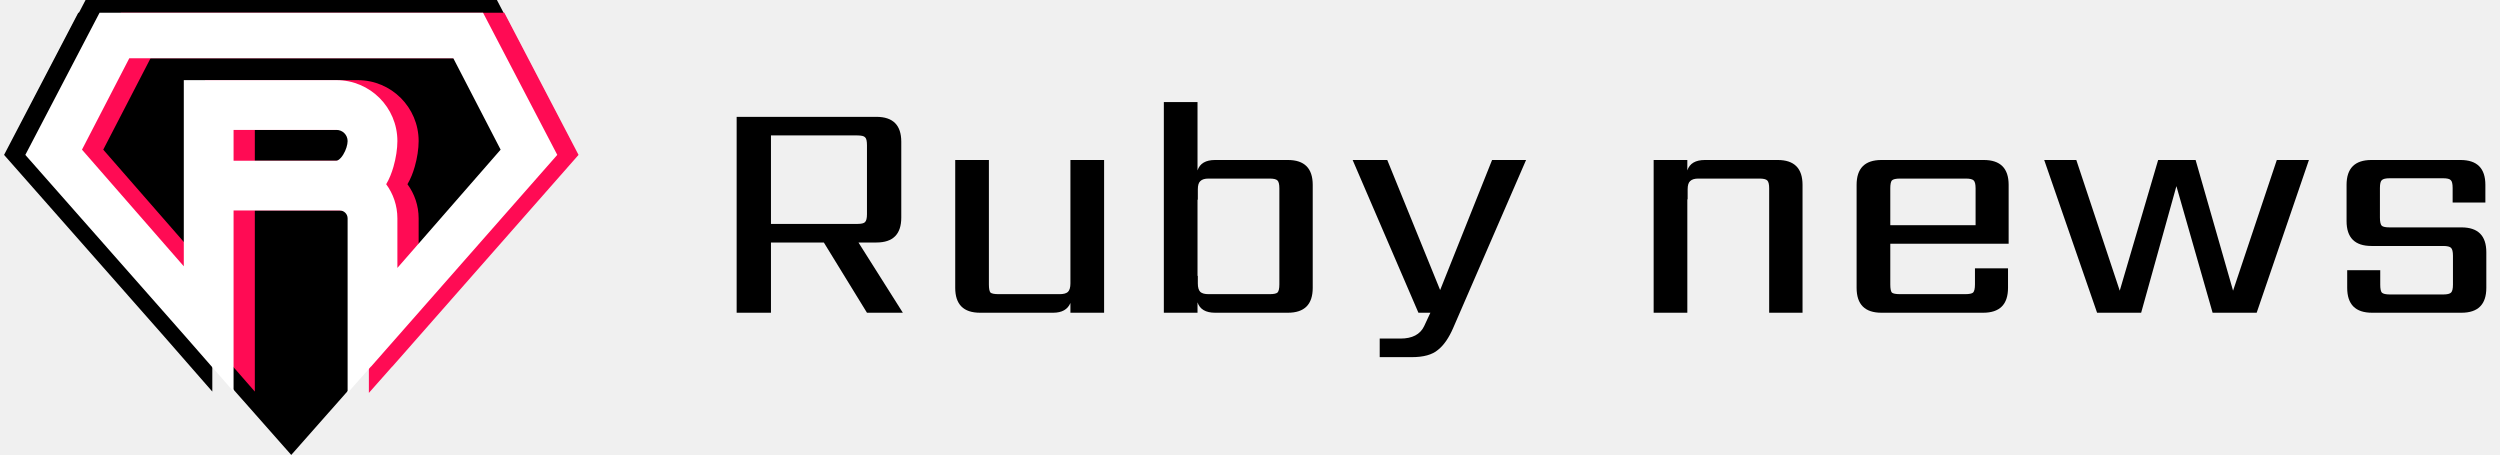
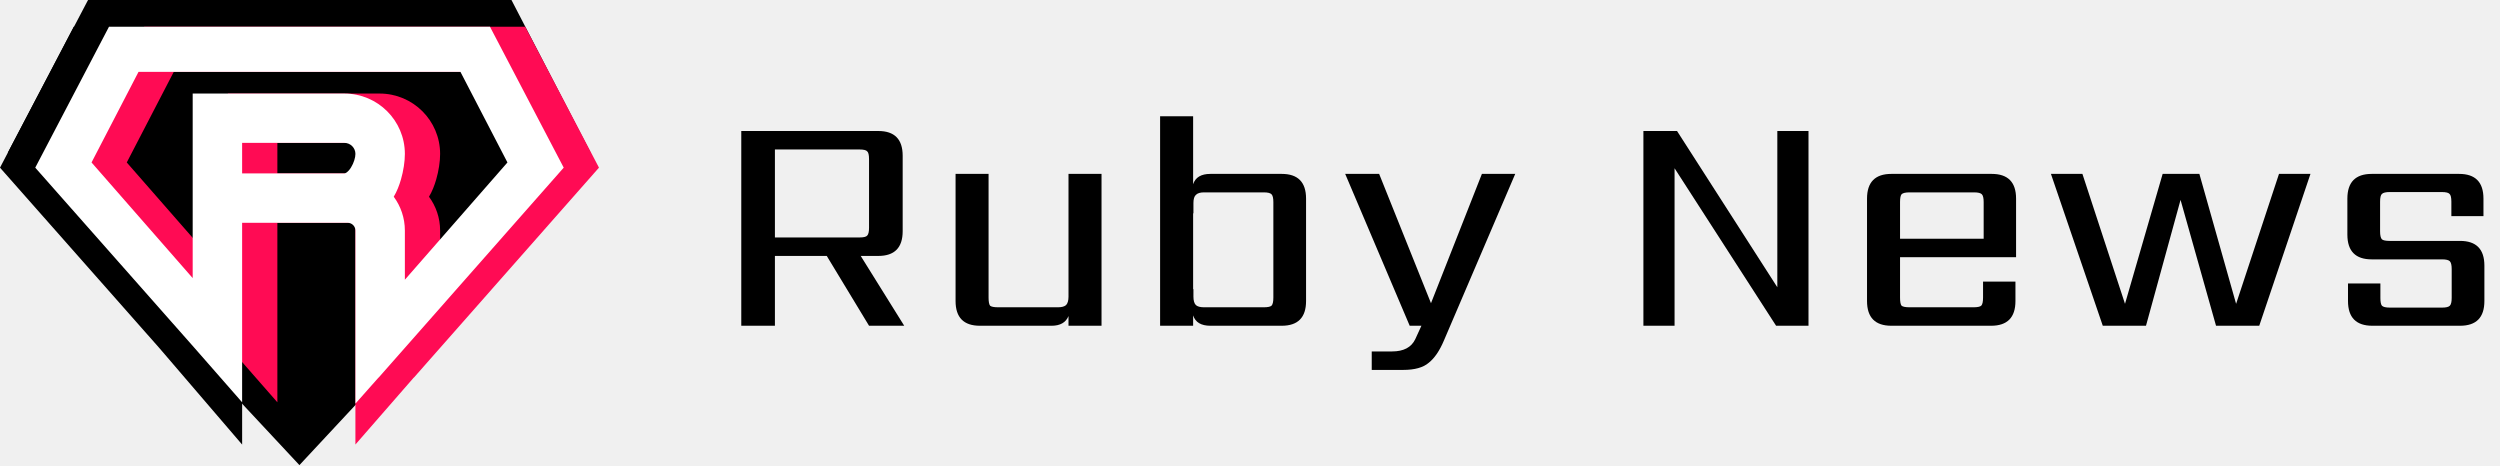
- <svg xmlns="http://www.w3.org/2000/svg" width="588" height="107" viewBox="0 0 588 107" fill="none">
-   <path d="M181.331 31.852V52.667H201.616C202.603 52.667 203.22 52.519 203.467 52.222C203.763 51.926 203.911 51.309 203.911 50.37V34.148C203.911 33.16 203.763 32.543 203.467 32.296C203.22 32 202.603 31.852 201.616 31.852H181.331ZM181.331 57.037V73.556H173.261V27.482H206.132C210.031 27.482 211.98 29.432 211.98 33.333V51.185C211.98 55.086 210.031 57.037 206.132 57.037H201.912L212.351 73.556H203.911L193.768 57.037H181.331Z" fill="black" />
-   <path d="M251.763 37.63H259.685V73.556H251.763V71.259C251.121 72.79 249.764 73.556 247.691 73.556H230.515C226.616 73.556 224.667 71.605 224.667 67.704V37.63H232.588V66.889C232.588 67.876 232.712 68.519 232.958 68.815C233.255 69.062 233.896 69.185 234.883 69.185H249.246C250.134 69.185 250.776 69.012 251.171 68.667C251.566 68.272 251.763 67.605 251.763 66.667V37.63Z" fill="black" />
-   <path d="M300.906 66.889V44.296C300.906 43.358 300.758 42.741 300.461 42.444C300.165 42.148 299.548 42 298.611 42H284.248C283.36 42 282.718 42.197 282.323 42.593C281.928 42.938 281.731 43.58 281.731 44.519V46.963H281.657V64.889H281.731V66.667C281.731 67.605 281.928 68.272 282.323 68.667C282.718 69.012 283.36 69.185 284.248 69.185H298.611C299.548 69.185 300.165 69.062 300.461 68.815C300.758 68.519 300.906 67.876 300.906 66.889ZM285.803 37.63H302.905C306.804 37.63 308.753 39.58 308.753 43.481V67.704C308.753 71.605 306.804 73.556 302.905 73.556H285.803C283.582 73.556 282.2 72.741 281.657 71.111V73.556H273.735V24H281.657V40.074C282.2 38.444 283.582 37.63 285.803 37.63Z" fill="black" />
-   <path d="M332.058 84H324.507V79.63H329.393C332.157 79.63 334.008 78.667 334.945 76.741L336.426 73.556H333.613L318.14 37.63H326.284L338.721 68.222L350.937 37.63H358.932L341.831 77.037C340.794 79.457 339.585 81.21 338.203 82.296C336.87 83.432 334.822 84 332.058 84Z" fill="black" />
-   <path d="M401.006 37.63H418.108C422.007 37.63 423.956 39.58 423.956 43.481V73.556H416.109V44.296C416.109 43.358 415.961 42.741 415.665 42.444C415.368 42.148 414.751 42 413.814 42H399.451C398.563 42 397.921 42.197 397.526 42.593C397.132 42.938 396.934 43.58 396.934 44.519V46.889H396.86V73.556H388.938V37.63H396.86V40.074C397.403 38.444 398.785 37.63 401.006 37.63Z" fill="black" />
-   <path d="M444.596 52.963H464.659V44.296C464.659 43.358 464.511 42.741 464.215 42.444C463.919 42.148 463.302 42 462.364 42H446.891C445.904 42 445.262 42.148 444.966 42.444C444.719 42.741 444.596 43.358 444.596 44.296V52.963ZM442.523 37.63H466.584C470.483 37.63 472.433 39.58 472.433 43.481V57.333H444.596V66.889C444.596 67.876 444.719 68.519 444.966 68.815C445.262 69.062 445.904 69.185 446.891 69.185H462.216C463.154 69.185 463.771 69.062 464.067 68.815C464.363 68.519 464.511 67.876 464.511 66.889V63.111H472.285V67.704C472.285 71.605 470.335 73.556 466.436 73.556H442.523C438.624 73.556 436.674 71.605 436.674 67.704V43.481C436.674 39.58 438.624 37.63 442.523 37.63Z" fill="black" />
-   <path d="M535.507 37.63H543.059L530.769 73.556H520.405L511.891 43.778L503.599 73.556H493.234L480.797 37.63H488.348L498.565 68.37L507.597 37.63H516.407L525.217 68.37L535.507 37.63Z" fill="black" />
-   <path d="M576.935 66.963V60.148C576.935 59.21 576.787 58.593 576.491 58.296C576.195 58 575.578 57.852 574.64 57.852H557.76C553.861 57.852 551.912 55.901 551.912 52V43.481C551.912 39.58 553.861 37.63 557.76 37.63H578.712C582.611 37.63 584.56 39.58 584.56 43.481V47.63H576.861V44.222C576.861 43.235 576.713 42.617 576.417 42.37C576.17 42.074 575.553 41.926 574.566 41.926H562.054C561.117 41.926 560.5 42.074 560.203 42.37C559.907 42.617 559.759 43.235 559.759 44.222V51.185C559.759 52.173 559.907 52.815 560.203 53.111C560.5 53.358 561.117 53.481 562.054 53.481H578.934C582.833 53.481 584.783 55.432 584.783 59.333V67.704C584.783 71.605 582.833 73.556 578.934 73.556H557.908C554.009 73.556 552.06 71.605 552.06 67.704V63.556H559.833V66.963C559.833 67.901 559.957 68.519 560.203 68.815C560.5 69.111 561.141 69.259 562.128 69.259H574.64C575.578 69.259 576.195 69.111 576.491 68.815C576.787 68.519 576.935 67.901 576.935 66.963Z" fill="black" />
-   <path d="M20.125 0H116.875L134 32.872L68.5 107L3 32.872L20.125 0Z" fill="black" />
-   <path fill-rule="evenodd" clip-rule="evenodd" d="M87.963 79.751L87.965 79.748L88.465 79.183V79.18L126.072 36.429L108.617 3H18.413L0.956 36.43L38.724 79.271L49.936 92.098V49.507L74.136 49.507L74.138 49.507L74.174 49.507L74.906 49.507C75.93 49.507 76.759 50.337 76.759 51.36V92.412L82.237 86.222L82.247 86.248L87.963 79.751ZM38.23 62.632L14.283 35.196L25.409 13.701H101.62L112.747 35.196L88.465 63.015V51.36C88.465 48.356 87.486 45.577 85.832 43.33C86.577 42.09 87.139 40.627 87.544 39.221C88.132 37.179 88.465 34.977 88.465 33.178C88.465 25.264 82.049 18.848 74.136 18.848H38.23V62.632ZM74.151 37.801H49.936V30.554H74.136C75.585 30.554 76.759 31.729 76.759 33.178C76.759 34.007 76.39 35.299 75.715 36.382C74.984 37.554 74.355 37.798 74.151 37.801Z" fill="black" />
-   <path fill-rule="evenodd" clip-rule="evenodd" d="M97.963 79.751L97.965 79.748L98.465 79.183V79.18L136.072 36.429L118.617 3H28.413L10.957 36.43L48.724 79.271L59.936 92.098V49.507L84.136 49.507L84.138 49.507L84.174 49.507L84.906 49.507C85.93 49.507 86.759 50.337 86.759 51.36V92.412L92.237 86.222L92.247 86.248L97.963 79.751ZM48.23 62.632L24.283 35.196L35.409 13.701H111.62L122.747 35.196L98.465 63.015V51.36C98.465 48.356 97.486 45.577 95.832 43.33C96.577 42.09 97.139 40.627 97.544 39.221C98.132 37.179 98.465 34.977 98.465 33.178C98.465 25.264 92.049 18.848 84.136 18.848H48.23V62.632ZM84.151 37.801H59.936V30.554H84.136C85.585 30.554 86.759 31.729 86.759 33.178C86.759 34.007 86.39 35.299 85.715 36.382C84.984 37.554 84.355 37.798 84.151 37.801Z" fill="#FF0B54" />
-   <path fill-rule="evenodd" clip-rule="evenodd" d="M92.963 79.751L92.965 79.748L93.465 79.183V79.18L131.072 36.429L113.617 3H23.413L5.956 36.43L43.724 79.271L54.936 92.098V49.507L79.136 49.507L79.138 49.507L79.174 49.507L79.906 49.507C80.93 49.507 81.759 50.337 81.759 51.36V92.412L87.237 86.222L87.247 86.248L92.963 79.751ZM43.23 62.632L19.283 35.196L30.409 13.701H106.62L117.747 35.196L93.465 63.015V51.36C93.465 48.356 92.486 45.577 90.832 43.33C91.577 42.09 92.139 40.627 92.544 39.221C93.132 37.179 93.465 34.977 93.465 33.178C93.465 25.264 87.049 18.848 79.136 18.848H43.23V62.632ZM79.151 37.801H54.936V30.554H79.136C80.585 30.554 81.759 31.729 81.759 33.178C81.759 34.007 81.39 35.299 80.715 36.382C79.984 37.554 79.355 37.798 79.151 37.801Z" fill="white" />
+ <svg xmlns="http://www.w3.org/2000/svg" width="172" height="32" viewBox="0 0 172 32" fill="none">
+   <path d="M53.314 10.284V16.337H59.132C59.415 16.337 59.592 16.294 59.663 16.208C59.748 16.122 59.79 15.942 59.79 15.669V10.951C59.79 10.664 59.748 10.485 59.663 10.413C59.592 10.327 59.415 10.284 59.132 10.284H53.314ZM53.314 17.608V22.412H51V9.013H60.427C61.545 9.013 62.104 9.58 62.104 10.714V15.906C62.104 17.041 61.545 17.608 60.427 17.608H59.217L62.21 22.412H59.79L56.881 17.608H53.314Z" fill="black" />
+   <path d="M73.513 11.964H75.785V22.412H73.513V21.745C73.329 22.19 72.94 22.412 72.346 22.412H67.42C66.302 22.412 65.743 21.845 65.743 20.71V11.964H68.014V20.474C68.014 20.761 68.05 20.948 68.12 21.034C68.205 21.105 68.389 21.141 68.672 21.141H72.791C73.046 21.141 73.23 21.091 73.344 20.991C73.457 20.876 73.513 20.682 73.513 20.409V11.964Z" fill="black" />
+   <path d="M87.607 20.474V13.903C87.607 13.63 87.564 13.45 87.479 13.364C87.394 13.278 87.218 13.235 86.948 13.235H82.83C82.575 13.235 82.391 13.292 82.278 13.407C82.164 13.508 82.108 13.695 82.108 13.967V14.678H82.087V19.892H82.108V20.409C82.108 20.682 82.164 20.876 82.278 20.991C82.391 21.091 82.575 21.141 82.83 21.141H86.948C87.218 21.141 87.394 21.105 87.479 21.034C87.564 20.948 87.607 20.761 87.607 20.474ZM83.275 11.964H88.18C89.298 11.964 89.857 12.531 89.857 13.666V20.71C89.857 21.845 89.298 22.412 88.18 22.412H83.275C82.638 22.412 82.242 22.175 82.087 21.701V22.412H79.815V8H82.087V12.675C82.242 12.201 82.638 11.964 83.275 11.964Z" fill="black" />
+   <path d="M96.541 25.45H94.375V24.179H95.776C96.569 24.179 97.1 23.899 97.369 23.339L97.793 22.412H96.987L92.549 11.964H94.885L98.452 20.861L101.955 11.964H104.248L99.343 23.425C99.046 24.129 98.699 24.639 98.303 24.954C97.921 25.285 97.334 25.45 96.541 25.45Z" fill="black" />
+   <path d="M122.28 9.013H124.425V22.412H122.195L115.21 11.576V22.412H113.066V9.013H115.38L122.28 19.763V9.013Z" fill="black" />
+   <path d="M130.723 16.423H136.476V13.903C136.476 13.63 136.434 13.45 136.349 13.364C136.264 13.278 136.087 13.235 135.818 13.235H131.381C131.098 13.235 130.914 13.278 130.829 13.364C130.758 13.45 130.723 13.63 130.723 13.903V16.423ZM130.128 11.964H137.028C138.147 11.964 138.706 12.531 138.706 13.666V17.694H130.723V20.474C130.723 20.761 130.758 20.948 130.829 21.034C130.914 21.105 131.098 21.141 131.381 21.141H135.776C136.045 21.141 136.222 21.105 136.307 21.034C136.392 20.948 136.434 20.761 136.434 20.474V19.375H138.663V20.71C138.663 21.845 138.104 22.412 136.986 22.412H130.128C129.01 22.412 128.451 21.845 128.451 20.71V13.666C128.451 12.531 129.01 11.964 130.128 11.964Z" fill="black" />
+   <path d="M156.795 11.964H158.96L155.436 22.412H152.463L150.022 13.752L147.644 22.412H144.671L141.104 11.964H143.27L146.2 20.904L148.79 11.964H151.317L153.844 20.904L156.795 11.964Z" fill="black" />
+   <path d="M168.676 20.495V18.513C168.676 18.24 168.633 18.061 168.548 17.974C168.463 17.888 168.286 17.845 168.017 17.845H163.177C162.058 17.845 161.499 17.278 161.499 16.143V13.666C161.499 12.531 162.058 11.964 163.177 11.964H169.185C170.303 11.964 170.862 12.531 170.862 13.666V14.872H168.654V13.881C168.654 13.594 168.612 13.415 168.527 13.343C168.456 13.257 168.279 13.213 167.996 13.213H164.408C164.139 13.213 163.962 13.257 163.877 13.343C163.792 13.415 163.75 13.594 163.75 13.881V15.906C163.75 16.194 163.792 16.38 163.877 16.466C163.962 16.538 164.139 16.574 164.408 16.574H169.249C170.367 16.574 170.926 17.142 170.926 18.276V20.71C170.926 21.845 170.367 22.412 169.249 22.412H163.219C162.101 22.412 161.542 21.845 161.542 20.71V19.504H163.771V20.495C163.771 20.768 163.806 20.948 163.877 21.034C163.962 21.12 164.146 21.163 164.429 21.163H168.017C168.286 21.163 168.463 21.12 168.548 21.034C168.633 20.948 168.676 20.768 168.676 20.495Z" fill="black" />
+   <path d="M6.057 0H35.189L40.631 10.503L20.6 32L0.538 10.503L6.057 0Z" fill="black" />
+   <path fill-rule="evenodd" clip-rule="evenodd" d="M25.284 24.098L25.285 24.097L25.43 23.933L36.359 11.534L31.287 1.84H5.073L0 11.535L10.975 23.959L16.659 30.587V18.236L21.266 15.327L21.277 15.327L21.49 15.327C21.788 15.327 22.029 15.568 22.029 15.864V27.77L23.62 25.974L23.623 25.982L25.284 24.098ZM10.832 19.133L3.873 11.177L7.106 4.943H29.253L32.487 11.177L25.43 19.244V15.864C25.43 14.993 25.146 14.187 24.665 13.535C24.882 13.176 25.045 12.752 25.163 12.344C25.334 11.752 25.43 11.113 25.43 10.591C25.43 8.296 23.566 6.436 21.266 6.436H10.832V19.133ZM21.271 11.932H14.233V9.83H21.266C21.687 9.83 22.029 10.171 22.029 10.591C22.029 10.832 21.921 11.206 21.725 11.521C21.513 11.861 21.33 11.931 21.271 11.932Z" fill="black" />
+   <path fill-rule="evenodd" clip-rule="evenodd" d="M30.134 24.098L30.135 24.097L30.28 23.933L41.209 11.534L36.136 1.84H9.923L4.85 11.535L15.825 23.959L19.083 27.678V15.327L24.172 15.327L24.184 15.327L24.396 15.327C24.694 15.327 24.452 15.568 24.452 15.864V30.584L28.47 25.974L28.473 25.982L30.134 24.098ZM15.681 19.133L8.722 11.177L11.956 4.943H34.103L37.336 11.177L30.28 19.244V15.864C30.28 14.993 29.995 14.187 29.515 13.535C29.731 13.176 29.895 12.752 30.012 12.344C30.183 11.752 30.28 11.113 30.28 10.591C30.28 8.296 28.416 6.436 26.116 6.436H15.681V19.133ZM26.12 11.932H19.083V9.83H26.116C26.537 9.83 26.878 10.171 26.878 10.591C26.878 10.832 26.771 11.206 26.575 11.521C26.362 11.861 26.179 11.931 26.12 11.932Z" fill="#FF0B54" />
+   <path fill-rule="evenodd" clip-rule="evenodd" d="M27.709 24.098L27.71 24.097L27.855 23.933L38.784 11.534L33.711 1.84H7.498L2.425 11.535L13.4 23.959L16.658 27.678V15.327L23.691 15.327L23.702 15.327L23.915 15.327C24.212 15.327 24.453 15.568 24.453 15.864V27.77L26.045 25.974L26.048 25.982L27.709 24.098ZM13.257 19.133L6.298 11.177L9.531 4.943H31.678L34.912 11.177L27.855 19.244V15.864C27.855 14.993 27.571 14.187 27.09 13.535C27.306 13.176 27.47 12.752 27.587 12.344C27.758 11.752 27.855 11.113 27.855 10.591C27.855 8.296 25.991 6.436 23.691 6.436H13.257V19.133ZM23.695 11.932H16.658V9.83H23.691C24.112 9.83 24.453 10.171 24.453 10.591C24.453 10.832 24.346 11.206 24.15 11.521C23.938 11.861 23.755 11.931 23.695 11.932Z" fill="white" />
</svg>
